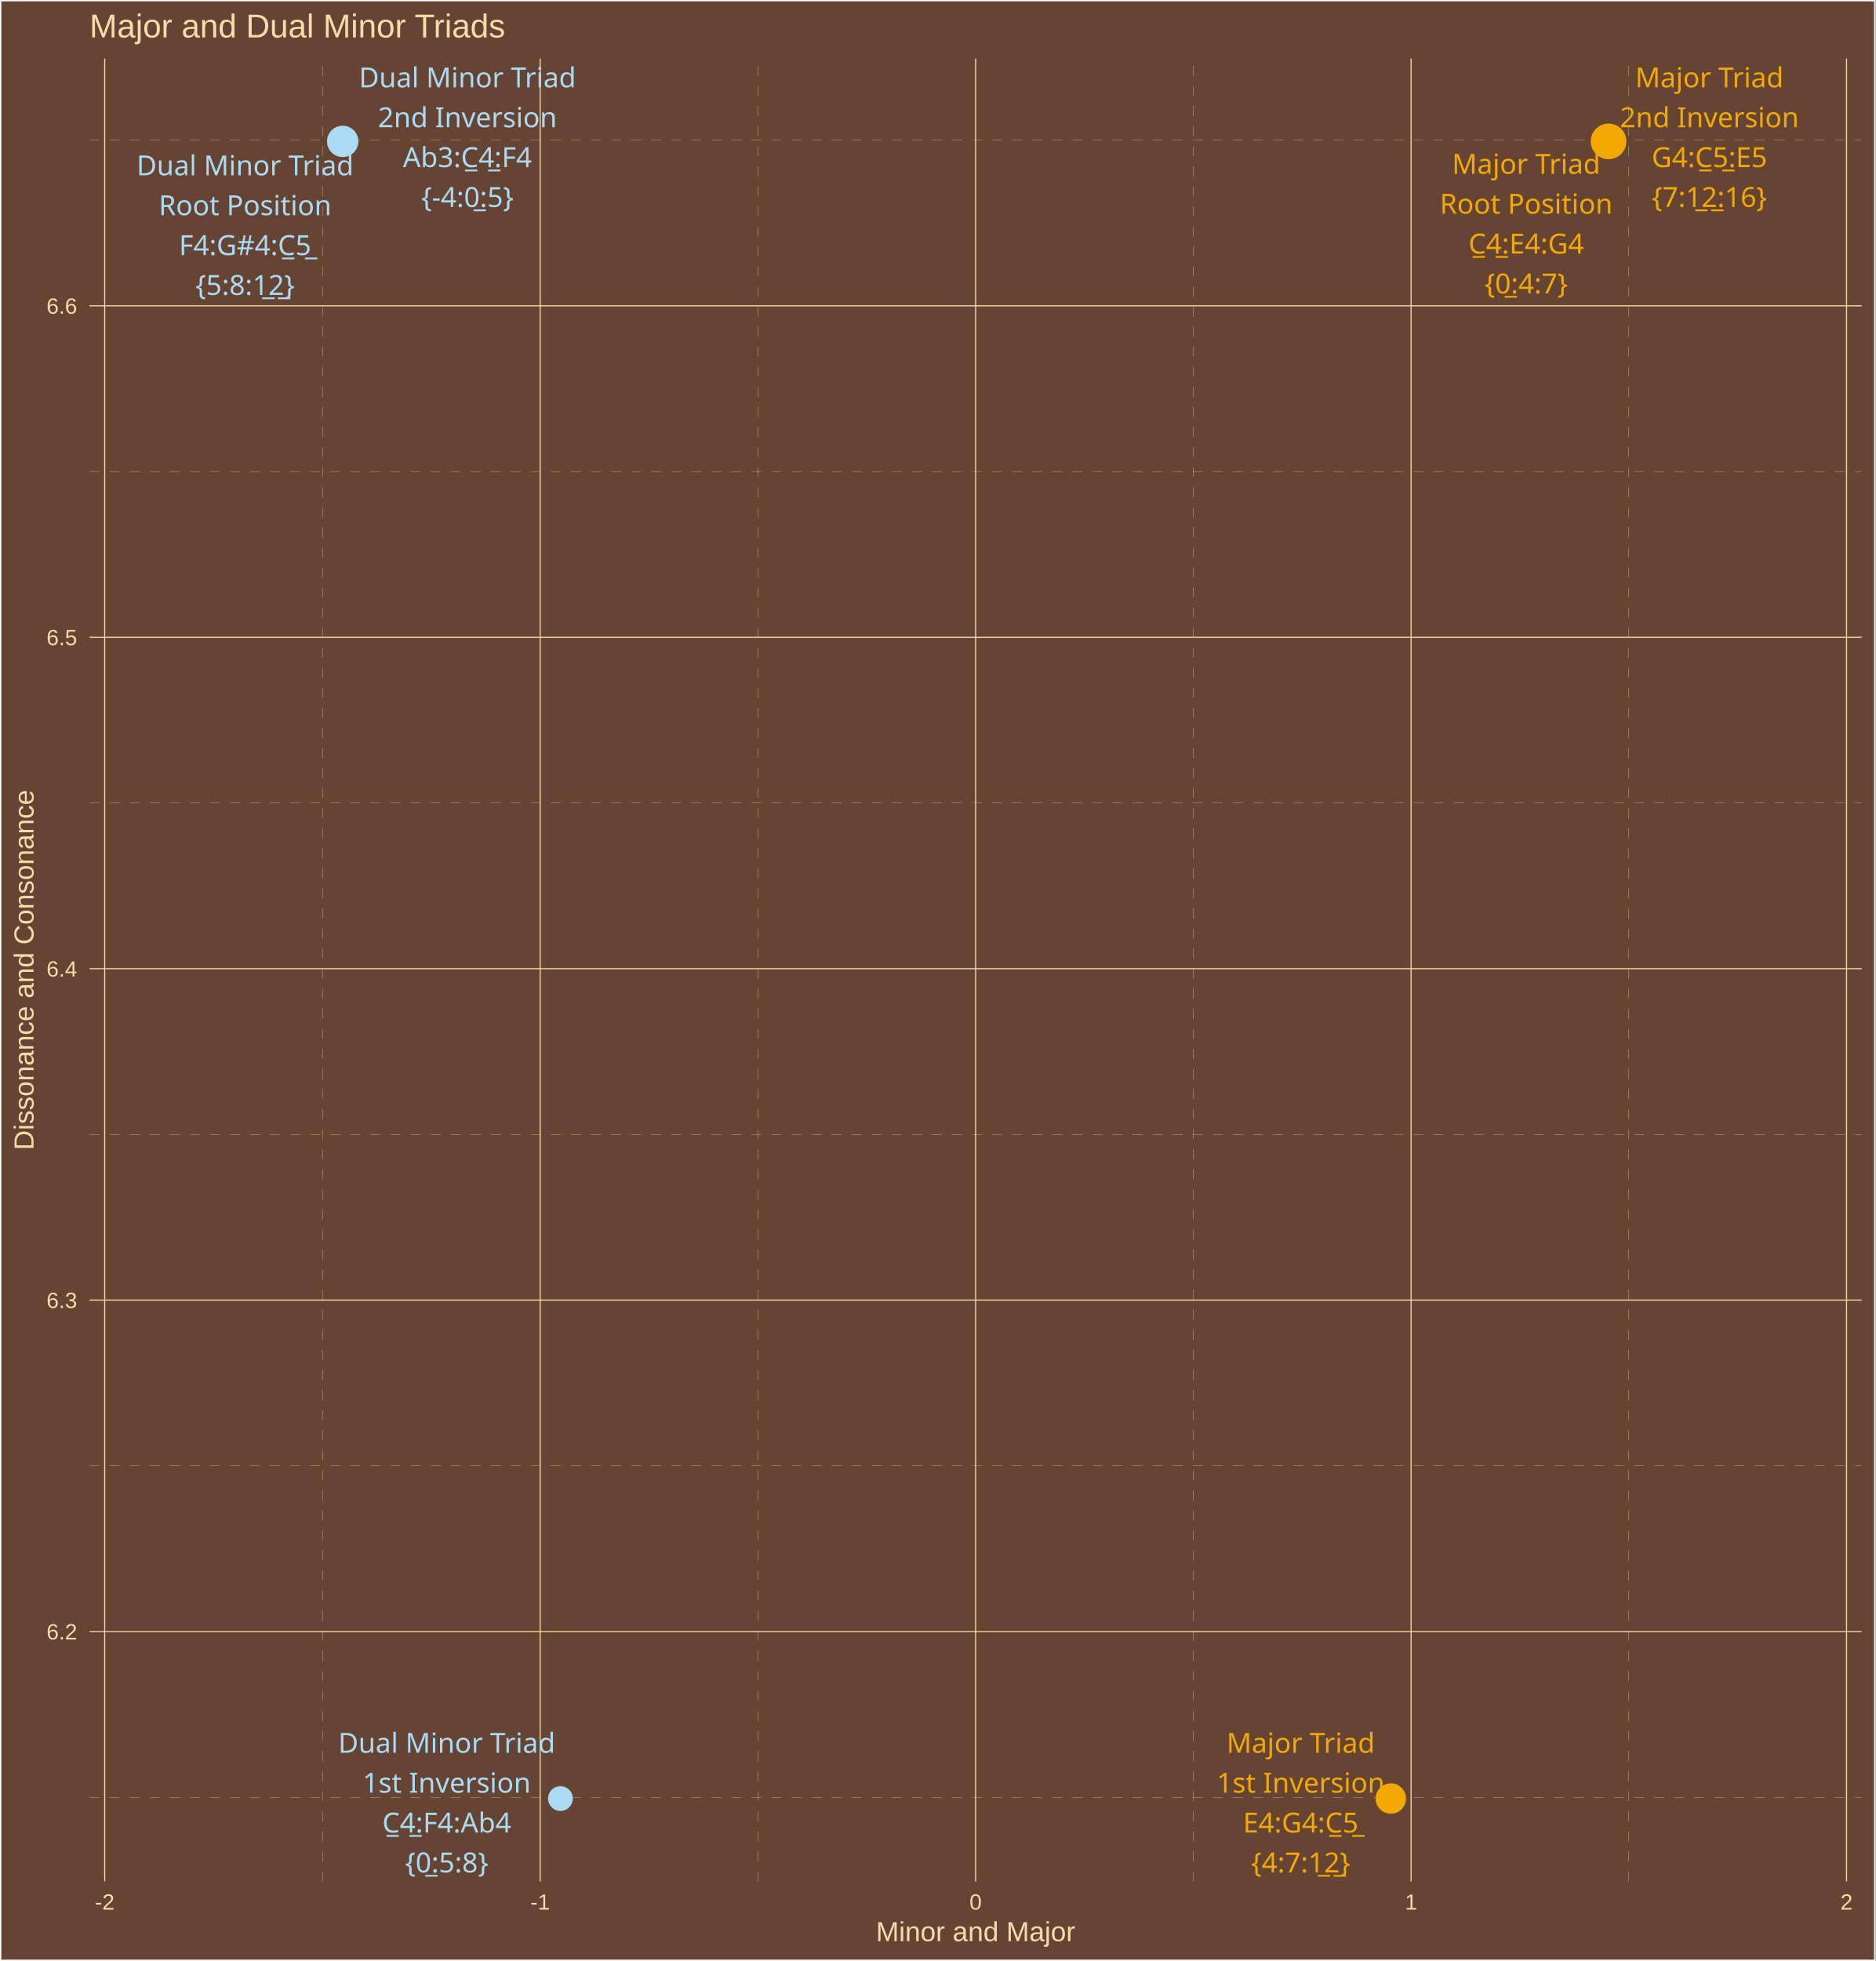
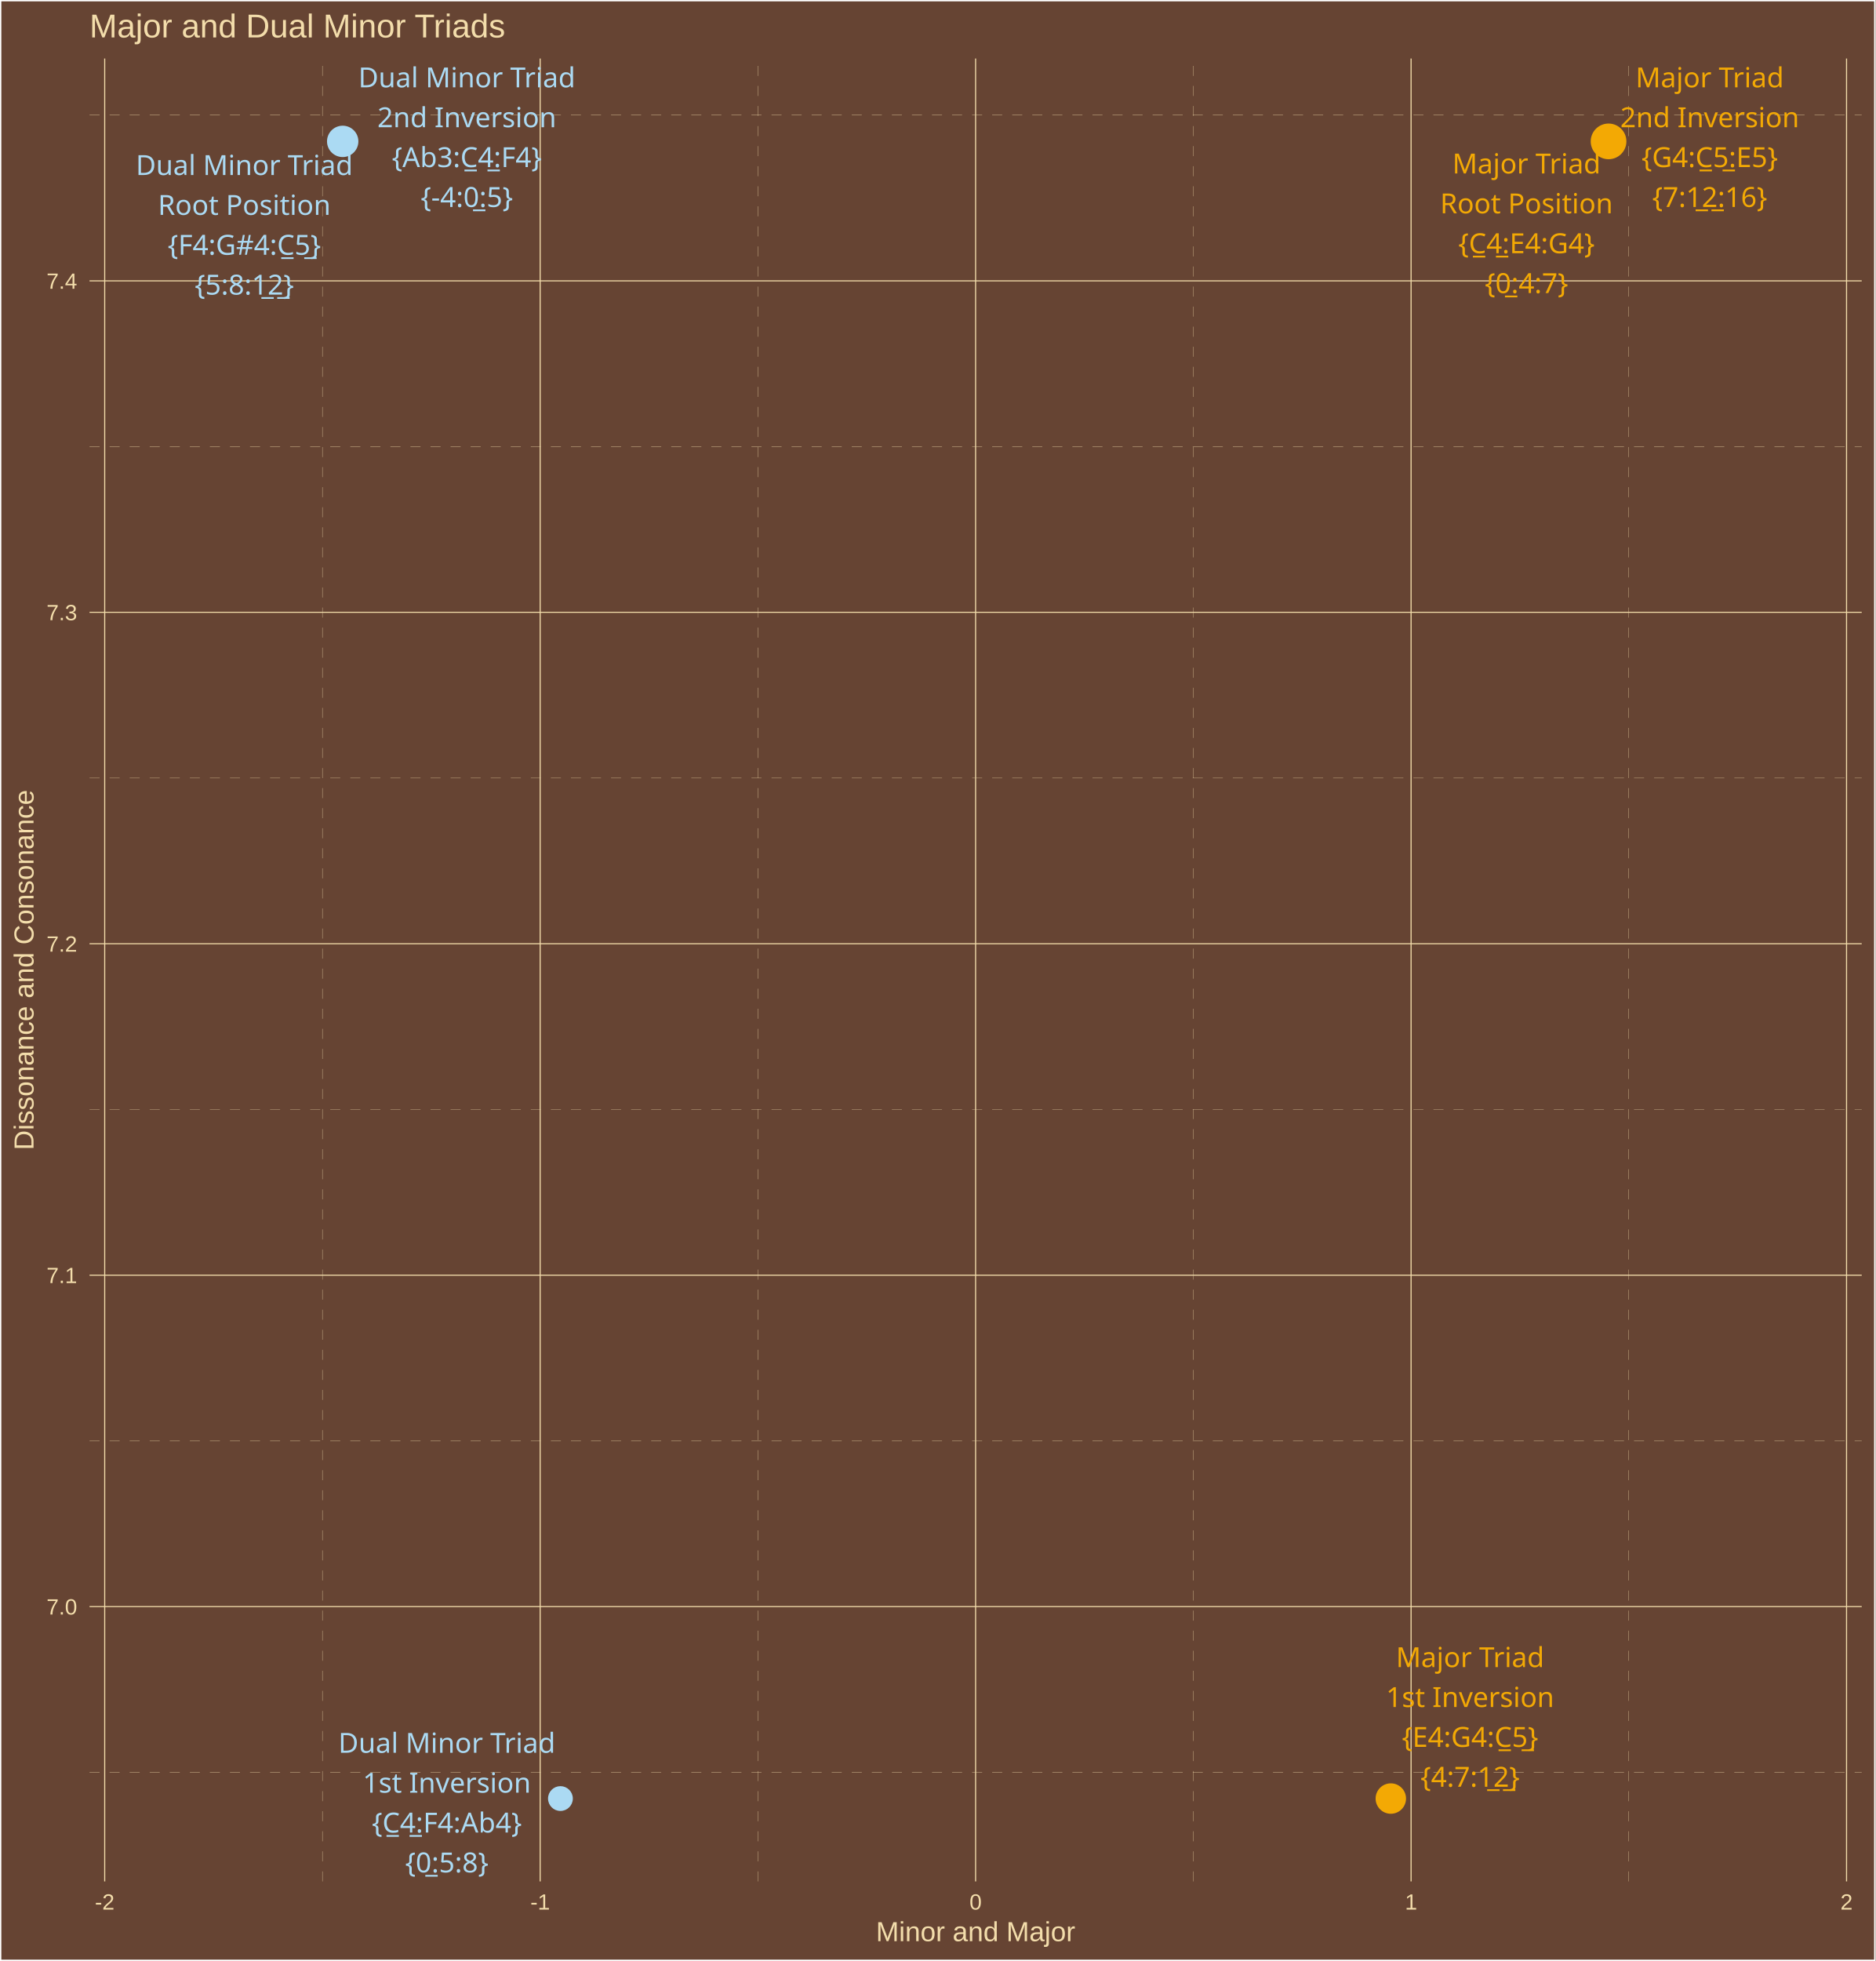
<svg xmlns="http://www.w3.org/2000/svg" class="svglite" width="748.00pt" height="782.00pt" viewBox="0 0 748.00 782.00">
  <defs>
    <style type="text/css">
    .svglite line, .svglite polyline, .svglite polygon, .svglite path, .svglite rect, .svglite circle {
      fill: none;
      stroke: #000000;
      stroke-linecap: round;
      stroke-linejoin: round;
      stroke-miterlimit: 10.00;
    }
    .svglite text {
      white-space: pre;
    }
  </style>
  </defs>
  <rect width="100%" height="100%" style="stroke: none; fill: #664433;" />
  <defs>
    <clipPath id="cpMC4wMHw3NDguMDB8MC4wMHw3ODIuMDA=">
      <rect x="0.00" y="0.00" width="748.00" height="782.00" />
    </clipPath>
  </defs>
  <g clip-path="url(#cpMC4wMHw3NDguMDB8MC4wMHw3ODIuMDA=)">
    <rect x="-0" y="0" width="748.00" height="782.00" style="stroke-width: 1.07; stroke: #FFFFFF; fill: #664433;" />
  </g>
  <defs>
    <clipPath id="cpMzUuNzF8NzQyLjUyfDIzLjM0fDc1MC4yNw==">
      <rect x="35.71" y="23.34" width="706.81" height="726.93" />
    </clipPath>
  </defs>
  <g clip-path="url(#cpMzUuNzF8NzQyLjUyfDIzLjM0fDc1MC4yNw==)">
    <rect x="35.71" y="23.34" width="706.81" height="726.93" style="stroke-width: 1.07; stroke: none; fill: #664433;" />
-     <polyline points="35.71,716.70 742.52,716.70 " style="stroke-width: 0.11; stroke: #F3DDAB; stroke-dasharray: 4.00,4.00; stroke-linecap: butt;" />
-     <polyline points="35.71,584.53 742.52,584.53 " style="stroke-width: 0.11; stroke: #F3DDAB; stroke-dasharray: 4.00,4.00; stroke-linecap: butt;" />
-     <polyline points="35.71,452.36 742.52,452.36 " style="stroke-width: 0.11; stroke: #F3DDAB; stroke-dasharray: 4.00,4.00; stroke-linecap: butt;" />
-     <polyline points="35.71,320.19 742.52,320.19 " style="stroke-width: 0.11; stroke: #F3DDAB; stroke-dasharray: 4.00,4.00; stroke-linecap: butt;" />
-     <polyline points="35.71,188.02 742.52,188.02 " style="stroke-width: 0.11; stroke: #F3DDAB; stroke-dasharray: 4.00,4.00; stroke-linecap: butt;" />
-     <polyline points="35.71,55.85 742.52,55.85 " style="stroke-width: 0.11; stroke: #F3DDAB; stroke-dasharray: 4.00,4.00; stroke-linecap: butt;" />
+     <polyline points="35.71,706.76 742.52,706.76 " style="stroke-width: 0.11; stroke: #F3DDAB; stroke-dasharray: 4.00,4.00; stroke-linecap: butt;" />
+     <polyline points="35.71,574.59 742.52,574.59 " style="stroke-width: 0.11; stroke: #F3DDAB; stroke-dasharray: 4.00,4.00; stroke-linecap: butt;" />
+     <polyline points="35.71,442.42 742.52,442.42 " style="stroke-width: 0.11; stroke: #F3DDAB; stroke-dasharray: 4.00,4.00; stroke-linecap: butt;" />
+     <polyline points="35.71,310.26 742.52,310.26 " style="stroke-width: 0.11; stroke: #F3DDAB; stroke-dasharray: 4.00,4.00; stroke-linecap: butt;" />
+     <polyline points="35.71,178.09 742.52,178.09 " style="stroke-width: 0.11; stroke: #F3DDAB; stroke-dasharray: 4.00,4.00; stroke-linecap: butt;" />
+     <polyline points="35.71,45.92 742.52,45.92 " style="stroke-width: 0.11; stroke: #F3DDAB; stroke-dasharray: 4.00,4.00; stroke-linecap: butt;" />
    <polyline points="128.60,750.27 128.60,23.34 " style="stroke-width: 0.11; stroke: #F3DDAB; stroke-dasharray: 4.00,4.00; stroke-linecap: butt;" />
    <polyline points="302.27,750.27 302.27,23.34 " style="stroke-width: 0.11; stroke: #F3DDAB; stroke-dasharray: 4.00,4.00; stroke-linecap: butt;" />
    <polyline points="475.95,750.27 475.95,23.34 " style="stroke-width: 0.11; stroke: #F3DDAB; stroke-dasharray: 4.00,4.00; stroke-linecap: butt;" />
    <polyline points="649.63,750.27 649.63,23.34 " style="stroke-width: 0.11; stroke: #F3DDAB; stroke-dasharray: 4.00,4.00; stroke-linecap: butt;" />
-     <polyline points="35.71,650.62 742.52,650.62 " style="stroke-width: 0.43; stroke: #F3DDAB; stroke-linecap: butt;" />
-     <polyline points="35.71,518.45 742.52,518.45 " style="stroke-width: 0.43; stroke: #F3DDAB; stroke-linecap: butt;" />
-     <polyline points="35.71,386.28 742.52,386.28 " style="stroke-width: 0.43; stroke: #F3DDAB; stroke-linecap: butt;" />
-     <polyline points="35.71,254.11 742.52,254.11 " style="stroke-width: 0.43; stroke: #F3DDAB; stroke-linecap: butt;" />
-     <polyline points="35.71,121.94 742.52,121.94 " style="stroke-width: 0.43; stroke: #F3DDAB; stroke-linecap: butt;" />
+     <polyline points="35.71,640.68 742.52,640.68 " style="stroke-width: 0.43; stroke: #F3DDAB; stroke-linecap: butt;" />
+     <polyline points="35.71,508.51 742.52,508.51 " style="stroke-width: 0.43; stroke: #F3DDAB; stroke-linecap: butt;" />
+     <polyline points="35.71,376.34 742.52,376.34 " style="stroke-width: 0.43; stroke: #F3DDAB; stroke-linecap: butt;" />
+     <polyline points="35.71,244.17 742.52,244.17 " style="stroke-width: 0.43; stroke: #F3DDAB; stroke-linecap: butt;" />
+     <polyline points="35.71,112.00 742.52,112.00 " style="stroke-width: 0.43; stroke: #F3DDAB; stroke-linecap: butt;" />
    <polyline points="41.76,750.27 41.76,23.34 " style="stroke-width: 0.43; stroke: #F3DDAB; stroke-linecap: butt;" />
    <polyline points="215.44,750.27 215.44,23.34 " style="stroke-width: 0.43; stroke: #F3DDAB; stroke-linecap: butt;" />
    <polyline points="389.11,750.27 389.11,23.34 " style="stroke-width: 0.43; stroke: #F3DDAB; stroke-linecap: butt;" />
    <polyline points="562.79,750.27 562.79,23.34 " style="stroke-width: 0.43; stroke: #F3DDAB; stroke-linecap: butt;" />
    <polyline points="736.47,750.27 736.47,23.34 " style="stroke-width: 0.43; stroke: #F3DDAB; stroke-linecap: butt;" />
    <circle cx="641.55" cy="56.38" r="1.95" style="stroke-width: 0.71; stroke: #F3A904; fill: #F3A904;" />
    <circle cx="554.71" cy="717.22" r="1.95" style="stroke-width: 0.71; stroke: #F3A904; fill: #F3A904;" />
    <circle cx="641.55" cy="56.38" r="1.95" style="stroke-width: 0.71; stroke: #F3A904; fill: #F3A904;" />
    <circle cx="136.68" cy="56.38" r="1.95" style="stroke-width: 0.71; stroke: #ABDAF3; fill: #ABDAF3;" />
    <circle cx="223.52" cy="717.22" r="1.95" style="stroke-width: 0.71; stroke: #ABDAF3; fill: #ABDAF3;" />
    <circle cx="136.68" cy="56.38" r="1.95" style="stroke-width: 0.71; stroke: #ABDAF3; fill: #ABDAF3;" />
    <circle cx="641.55" cy="56.38" r="4.31" style="stroke-width: 0.71; stroke: #F3A904; fill: #F3A904;" />
    <circle cx="554.71" cy="717.22" r="5.71" style="stroke-width: 0.71; stroke: #F3A904; fill: #F3A904;" />
    <circle cx="641.55" cy="56.38" r="6.76" style="stroke-width: 0.71; stroke: #F3A904; fill: #F3A904;" />
    <circle cx="136.68" cy="56.38" r="5.90" style="stroke-width: 0.71; stroke: #ABDAF3; fill: #ABDAF3;" />
    <circle cx="223.52" cy="717.22" r="4.59" style="stroke-width: 0.71; stroke: #ABDAF3; fill: #ABDAF3;" />
    <circle cx="136.68" cy="56.38" r="1.42" style="stroke-width: 0.71; stroke: #ABDAF3; fill: #ABDAF3;" />
-     <text x="608.70" y="69.31" text-anchor="middle" style="font-size: 11.04px;fill: #F3A904; font-family: &quot;Arial Unicode MS&quot;;" textLength="55.77px" lengthAdjust="spacingAndGlyphs">Major Triad</text>
-     <text x="608.70" y="85.21" text-anchor="middle" style="font-size: 11.04px;fill: #F3A904; font-family: &quot;Arial Unicode MS&quot;;" textLength="65.61px" lengthAdjust="spacingAndGlyphs">Root Position</text>
-     <text x="608.70" y="101.11" text-anchor="middle" style="font-size: 11.04px;fill: #F3A904; font-family: &quot;Arial Unicode MS&quot;;" textLength="48.44px" lengthAdjust="spacingAndGlyphs">C̲4̲:E4:G4</text>
-     <text x="608.70" y="117.00" text-anchor="middle" style="font-size: 11.04px;fill: #F3A904; font-family: &quot;Arial Unicode MS&quot;;" textLength="31.91px" lengthAdjust="spacingAndGlyphs">{0̲:4:7}</text>
-     <text x="518.77" y="698.97" text-anchor="middle" style="font-size: 11.04px;fill: #F3A904; font-family: &quot;Arial Unicode MS&quot;;" textLength="55.77px" lengthAdjust="spacingAndGlyphs">Major Triad</text>
-     <text x="518.77" y="714.87" text-anchor="middle" style="font-size: 11.04px;fill: #F3A904; font-family: &quot;Arial Unicode MS&quot;;" textLength="62.54px" lengthAdjust="spacingAndGlyphs">1st Inversion</text>
-     <text x="518.77" y="730.77" text-anchor="middle" style="font-size: 11.04px;fill: #F3A904; font-family: &quot;Arial Unicode MS&quot;;" textLength="48.44px" lengthAdjust="spacingAndGlyphs">E4:G4:C̲5̲</text>
-     <text x="518.77" y="746.67" text-anchor="middle" style="font-size: 11.04px;fill: #F3A904; font-family: &quot;Arial Unicode MS&quot;;" textLength="38.04px" lengthAdjust="spacingAndGlyphs">{4:7:1̲2̲}</text>
-     <text x="681.76" y="34.83" text-anchor="middle" style="font-size: 11.04px;fill: #F3A904; font-family: &quot;Arial Unicode MS&quot;;" textLength="55.77px" lengthAdjust="spacingAndGlyphs">Major Triad</text>
-     <text x="681.76" y="50.73" text-anchor="middle" style="font-size: 11.04px;fill: #F3A904; font-family: &quot;Arial Unicode MS&quot;;" textLength="66.23px" lengthAdjust="spacingAndGlyphs">2nd Inversion</text>
-     <text x="681.76" y="66.63" text-anchor="middle" style="font-size: 11.04px;fill: #F3A904; font-family: &quot;Arial Unicode MS&quot;;" textLength="48.44px" lengthAdjust="spacingAndGlyphs">G4:C̲5̲:E5</text>
-     <text x="681.76" y="82.53" text-anchor="middle" style="font-size: 11.04px;fill: #F3A904; font-family: &quot;Arial Unicode MS&quot;;" textLength="44.18px" lengthAdjust="spacingAndGlyphs">{7:1̲2̲:16}</text>
-     <text x="97.75" y="69.91" text-anchor="middle" style="font-size: 11.04px;fill: #ABDAF3; font-family: &quot;Arial Unicode MS&quot;;" textLength="81.52px" lengthAdjust="spacingAndGlyphs">Dual Minor Triad</text>
-     <text x="97.75" y="85.81" text-anchor="middle" style="font-size: 11.04px;fill: #ABDAF3; font-family: &quot;Arial Unicode MS&quot;;" textLength="65.61px" lengthAdjust="spacingAndGlyphs">Root Position</text>
-     <text x="97.75" y="101.71" text-anchor="middle" style="font-size: 11.04px;fill: #ABDAF3; font-family: &quot;Arial Unicode MS&quot;;" textLength="53.96px" lengthAdjust="spacingAndGlyphs">F4:G#4:C̲5̲</text>
-     <text x="97.75" y="117.60" text-anchor="middle" style="font-size: 11.04px;fill: #ABDAF3; font-family: &quot;Arial Unicode MS&quot;;" textLength="38.04px" lengthAdjust="spacingAndGlyphs">{5:8:1̲2̲}</text>
-     <text x="178.17" y="698.97" text-anchor="middle" style="font-size: 11.04px;fill: #ABDAF3; font-family: &quot;Arial Unicode MS&quot;;" textLength="81.52px" lengthAdjust="spacingAndGlyphs">Dual Minor Triad</text>
-     <text x="178.17" y="714.87" text-anchor="middle" style="font-size: 11.04px;fill: #ABDAF3; font-family: &quot;Arial Unicode MS&quot;;" textLength="62.54px" lengthAdjust="spacingAndGlyphs">1st Inversion</text>
-     <text x="178.17" y="730.77" text-anchor="middle" style="font-size: 11.04px;fill: #ABDAF3; font-family: &quot;Arial Unicode MS&quot;;" textLength="52.73px" lengthAdjust="spacingAndGlyphs">C̲4̲:F4:Ab4</text>
-     <text x="178.17" y="746.67" text-anchor="middle" style="font-size: 11.04px;fill: #ABDAF3; font-family: &quot;Arial Unicode MS&quot;;" textLength="31.91px" lengthAdjust="spacingAndGlyphs">{0̲:5:8}</text>
-     <text x="186.43" y="34.83" text-anchor="middle" style="font-size: 11.04px;fill: #ABDAF3; font-family: &quot;Arial Unicode MS&quot;;" textLength="81.52px" lengthAdjust="spacingAndGlyphs">Dual Minor Triad</text>
-     <text x="186.43" y="50.73" text-anchor="middle" style="font-size: 11.04px;fill: #ABDAF3; font-family: &quot;Arial Unicode MS&quot;;" textLength="66.23px" lengthAdjust="spacingAndGlyphs">2nd Inversion</text>
-     <text x="186.43" y="66.63" text-anchor="middle" style="font-size: 11.04px;fill: #ABDAF3; font-family: &quot;Arial Unicode MS&quot;;" textLength="52.73px" lengthAdjust="spacingAndGlyphs">Ab3:C̲4̲:F4</text>
-     <text x="186.43" y="82.53" text-anchor="middle" style="font-size: 11.04px;fill: #ABDAF3; font-family: &quot;Arial Unicode MS&quot;;" textLength="35.58px" lengthAdjust="spacingAndGlyphs">{-4:0̲:5}</text>
+     <text x="608.82" y="69.17" text-anchor="middle" style="font-size: 11.04px;fill: #F3A904; font-family: &quot;Arial Unicode MS&quot;;" textLength="55.77px" lengthAdjust="spacingAndGlyphs">Major Triad</text>
+     <text x="608.82" y="85.07" text-anchor="middle" style="font-size: 11.04px;fill: #F3A904; font-family: &quot;Arial Unicode MS&quot;;" textLength="65.61px" lengthAdjust="spacingAndGlyphs">Root Position</text>
+     <text x="608.82" y="100.97" text-anchor="middle" style="font-size: 11.04px;fill: #F3A904; font-family: &quot;Arial Unicode MS&quot;;" textLength="55.81px" lengthAdjust="spacingAndGlyphs">{C̲4̲:E4:G4}</text>
+     <text x="608.82" y="116.87" text-anchor="middle" style="font-size: 11.04px;fill: #F3A904; font-family: &quot;Arial Unicode MS&quot;;" textLength="31.91px" lengthAdjust="spacingAndGlyphs">{0̲:4:7}</text>
+     <text x="586.32" y="664.81" text-anchor="middle" style="font-size: 11.04px;fill: #F3A904; font-family: &quot;Arial Unicode MS&quot;;" textLength="55.77px" lengthAdjust="spacingAndGlyphs">Major Triad</text>
+     <text x="586.32" y="680.71" text-anchor="middle" style="font-size: 11.04px;fill: #F3A904; font-family: &quot;Arial Unicode MS&quot;;" textLength="62.54px" lengthAdjust="spacingAndGlyphs">1st Inversion</text>
+     <text x="586.32" y="696.61" text-anchor="middle" style="font-size: 11.04px;fill: #F3A904; font-family: &quot;Arial Unicode MS&quot;;" textLength="55.81px" lengthAdjust="spacingAndGlyphs">{E4:G4:C̲5̲}</text>
+     <text x="586.32" y="712.51" text-anchor="middle" style="font-size: 11.04px;fill: #F3A904; font-family: &quot;Arial Unicode MS&quot;;" textLength="38.04px" lengthAdjust="spacingAndGlyphs">{4:7:1̲2̲}</text>
+     <text x="681.90" y="34.83" text-anchor="middle" style="font-size: 11.04px;fill: #F3A904; font-family: &quot;Arial Unicode MS&quot;;" textLength="55.77px" lengthAdjust="spacingAndGlyphs">Major Triad</text>
+     <text x="681.90" y="50.73" text-anchor="middle" style="font-size: 11.04px;fill: #F3A904; font-family: &quot;Arial Unicode MS&quot;;" textLength="66.23px" lengthAdjust="spacingAndGlyphs">2nd Inversion</text>
+     <text x="681.90" y="66.63" text-anchor="middle" style="font-size: 11.04px;fill: #F3A904; font-family: &quot;Arial Unicode MS&quot;;" textLength="55.81px" lengthAdjust="spacingAndGlyphs">{G4:C̲5̲:E5}</text>
+     <text x="681.90" y="82.53" text-anchor="middle" style="font-size: 11.04px;fill: #F3A904; font-family: &quot;Arial Unicode MS&quot;;" textLength="44.18px" lengthAdjust="spacingAndGlyphs">{7:1̲2̲:16}</text>
+     <text x="97.44" y="69.79" text-anchor="middle" style="font-size: 11.04px;fill: #ABDAF3; font-family: &quot;Arial Unicode MS&quot;;" textLength="81.52px" lengthAdjust="spacingAndGlyphs">Dual Minor Triad</text>
+     <text x="97.44" y="85.69" text-anchor="middle" style="font-size: 11.04px;fill: #ABDAF3; font-family: &quot;Arial Unicode MS&quot;;" textLength="65.61px" lengthAdjust="spacingAndGlyphs">Root Position</text>
+     <text x="97.44" y="101.59" text-anchor="middle" style="font-size: 11.04px;fill: #ABDAF3; font-family: &quot;Arial Unicode MS&quot;;" textLength="61.33px" lengthAdjust="spacingAndGlyphs">{F4:G#4:C̲5̲}</text>
+     <text x="97.44" y="117.48" text-anchor="middle" style="font-size: 11.04px;fill: #ABDAF3; font-family: &quot;Arial Unicode MS&quot;;" textLength="38.04px" lengthAdjust="spacingAndGlyphs">{5:8:1̲2̲}</text>
+     <text x="178.22" y="698.97" text-anchor="middle" style="font-size: 11.04px;fill: #ABDAF3; font-family: &quot;Arial Unicode MS&quot;;" textLength="81.52px" lengthAdjust="spacingAndGlyphs">Dual Minor Triad</text>
+     <text x="178.22" y="714.87" text-anchor="middle" style="font-size: 11.04px;fill: #ABDAF3; font-family: &quot;Arial Unicode MS&quot;;" textLength="62.54px" lengthAdjust="spacingAndGlyphs">1st Inversion</text>
+     <text x="178.22" y="730.77" text-anchor="middle" style="font-size: 11.04px;fill: #ABDAF3; font-family: &quot;Arial Unicode MS&quot;;" textLength="60.11px" lengthAdjust="spacingAndGlyphs">{C̲4̲:F4:Ab4}</text>
+     <text x="178.22" y="746.66" text-anchor="middle" style="font-size: 11.04px;fill: #ABDAF3; font-family: &quot;Arial Unicode MS&quot;;" textLength="31.91px" lengthAdjust="spacingAndGlyphs">{0̲:5:8}</text>
+     <text x="186.19" y="34.83" text-anchor="middle" style="font-size: 11.04px;fill: #ABDAF3; font-family: &quot;Arial Unicode MS&quot;;" textLength="81.52px" lengthAdjust="spacingAndGlyphs">Dual Minor Triad</text>
+     <text x="186.19" y="50.73" text-anchor="middle" style="font-size: 11.04px;fill: #ABDAF3; font-family: &quot;Arial Unicode MS&quot;;" textLength="66.23px" lengthAdjust="spacingAndGlyphs">2nd Inversion</text>
+     <text x="186.19" y="66.63" text-anchor="middle" style="font-size: 11.04px;fill: #ABDAF3; font-family: &quot;Arial Unicode MS&quot;;" textLength="60.11px" lengthAdjust="spacingAndGlyphs">{Ab3:C̲4̲:F4}</text>
+     <text x="186.19" y="82.53" text-anchor="middle" style="font-size: 11.04px;fill: #ABDAF3; font-family: &quot;Arial Unicode MS&quot;;" textLength="35.58px" lengthAdjust="spacingAndGlyphs">{-4:0̲:5}</text>
  </g>
  <g clip-path="url(#cpMC4wMHw3NDguMDB8MC4wMHw3ODIuMDA=)">
-     <text x="30.78" y="653.77" text-anchor="end" style="font-size: 8.80px;fill: #F3DDAB; font-family: &quot;Arial&quot;;" textLength="12.23px" lengthAdjust="spacingAndGlyphs">6.2</text>
-     <text x="30.78" y="521.60" text-anchor="end" style="font-size: 8.80px;fill: #F3DDAB; font-family: &quot;Arial&quot;;" textLength="12.23px" lengthAdjust="spacingAndGlyphs">6.3</text>
-     <text x="30.78" y="389.43" text-anchor="end" style="font-size: 8.80px;fill: #F3DDAB; font-family: &quot;Arial&quot;;" textLength="12.23px" lengthAdjust="spacingAndGlyphs">6.4</text>
-     <text x="30.78" y="257.26" text-anchor="end" style="font-size: 8.80px;fill: #F3DDAB; font-family: &quot;Arial&quot;;" textLength="12.23px" lengthAdjust="spacingAndGlyphs">6.5</text>
-     <text x="30.78" y="125.09" text-anchor="end" style="font-size: 8.80px;fill: #F3DDAB; font-family: &quot;Arial&quot;;" textLength="12.23px" lengthAdjust="spacingAndGlyphs">6.6</text>
+     <text x="30.78" y="643.83" text-anchor="end" style="font-size: 8.80px;fill: #F3DDAB; font-family: &quot;Arial&quot;;" textLength="12.23px" lengthAdjust="spacingAndGlyphs">7.0</text>
+     <text x="30.78" y="511.66" text-anchor="end" style="font-size: 8.80px;fill: #F3DDAB; font-family: &quot;Arial&quot;;" textLength="12.23px" lengthAdjust="spacingAndGlyphs">7.1</text>
+     <text x="30.78" y="379.49" text-anchor="end" style="font-size: 8.80px;fill: #F3DDAB; font-family: &quot;Arial&quot;;" textLength="12.23px" lengthAdjust="spacingAndGlyphs">7.2</text>
+     <text x="30.78" y="247.32" text-anchor="end" style="font-size: 8.80px;fill: #F3DDAB; font-family: &quot;Arial&quot;;" textLength="12.23px" lengthAdjust="spacingAndGlyphs">7.3</text>
+     <text x="30.78" y="115.15" text-anchor="end" style="font-size: 8.80px;fill: #F3DDAB; font-family: &quot;Arial&quot;;" textLength="12.23px" lengthAdjust="spacingAndGlyphs">7.4</text>
    <text x="41.76" y="761.50" text-anchor="middle" style="font-size: 8.80px;fill: #F3DDAB; font-family: &quot;Arial&quot;;" textLength="7.83px" lengthAdjust="spacingAndGlyphs">-2</text>
    <text x="215.44" y="761.50" text-anchor="middle" style="font-size: 8.80px;fill: #F3DDAB; font-family: &quot;Arial&quot;;" textLength="7.83px" lengthAdjust="spacingAndGlyphs">-1</text>
    <text x="389.11" y="761.50" text-anchor="middle" style="font-size: 8.80px;fill: #F3DDAB; font-family: &quot;Arial&quot;;" textLength="4.90px" lengthAdjust="spacingAndGlyphs">0</text>
    <text x="562.79" y="761.50" text-anchor="middle" style="font-size: 8.80px;fill: #F3DDAB; font-family: &quot;Arial&quot;;" textLength="4.90px" lengthAdjust="spacingAndGlyphs">1</text>
    <text x="736.47" y="761.50" text-anchor="middle" style="font-size: 8.80px;fill: #F3DDAB; font-family: &quot;Arial&quot;;" textLength="4.90px" lengthAdjust="spacingAndGlyphs">2</text>
    <text x="389.11" y="774.09" text-anchor="middle" style="font-size: 11.00px;fill: #F3DDAB; font-family: &quot;Arial&quot;;" textLength="79.49px" lengthAdjust="spacingAndGlyphs">Minor and Major</text>
    <text transform="translate(13.37,386.80) rotate(-90)" text-anchor="middle" style="font-size: 11.00px;fill: #F3DDAB; font-family: &quot;Arial&quot;;" textLength="143.73px" lengthAdjust="spacingAndGlyphs">Dissonance and Consonance</text>
    <text x="35.71" y="14.94" style="font-size: 13.20px;fill: #F3DDAB; font-family: &quot;Arial&quot;;" textLength="166.41px" lengthAdjust="spacingAndGlyphs">Major and Dual Minor Triads</text>
  </g>
</svg>
